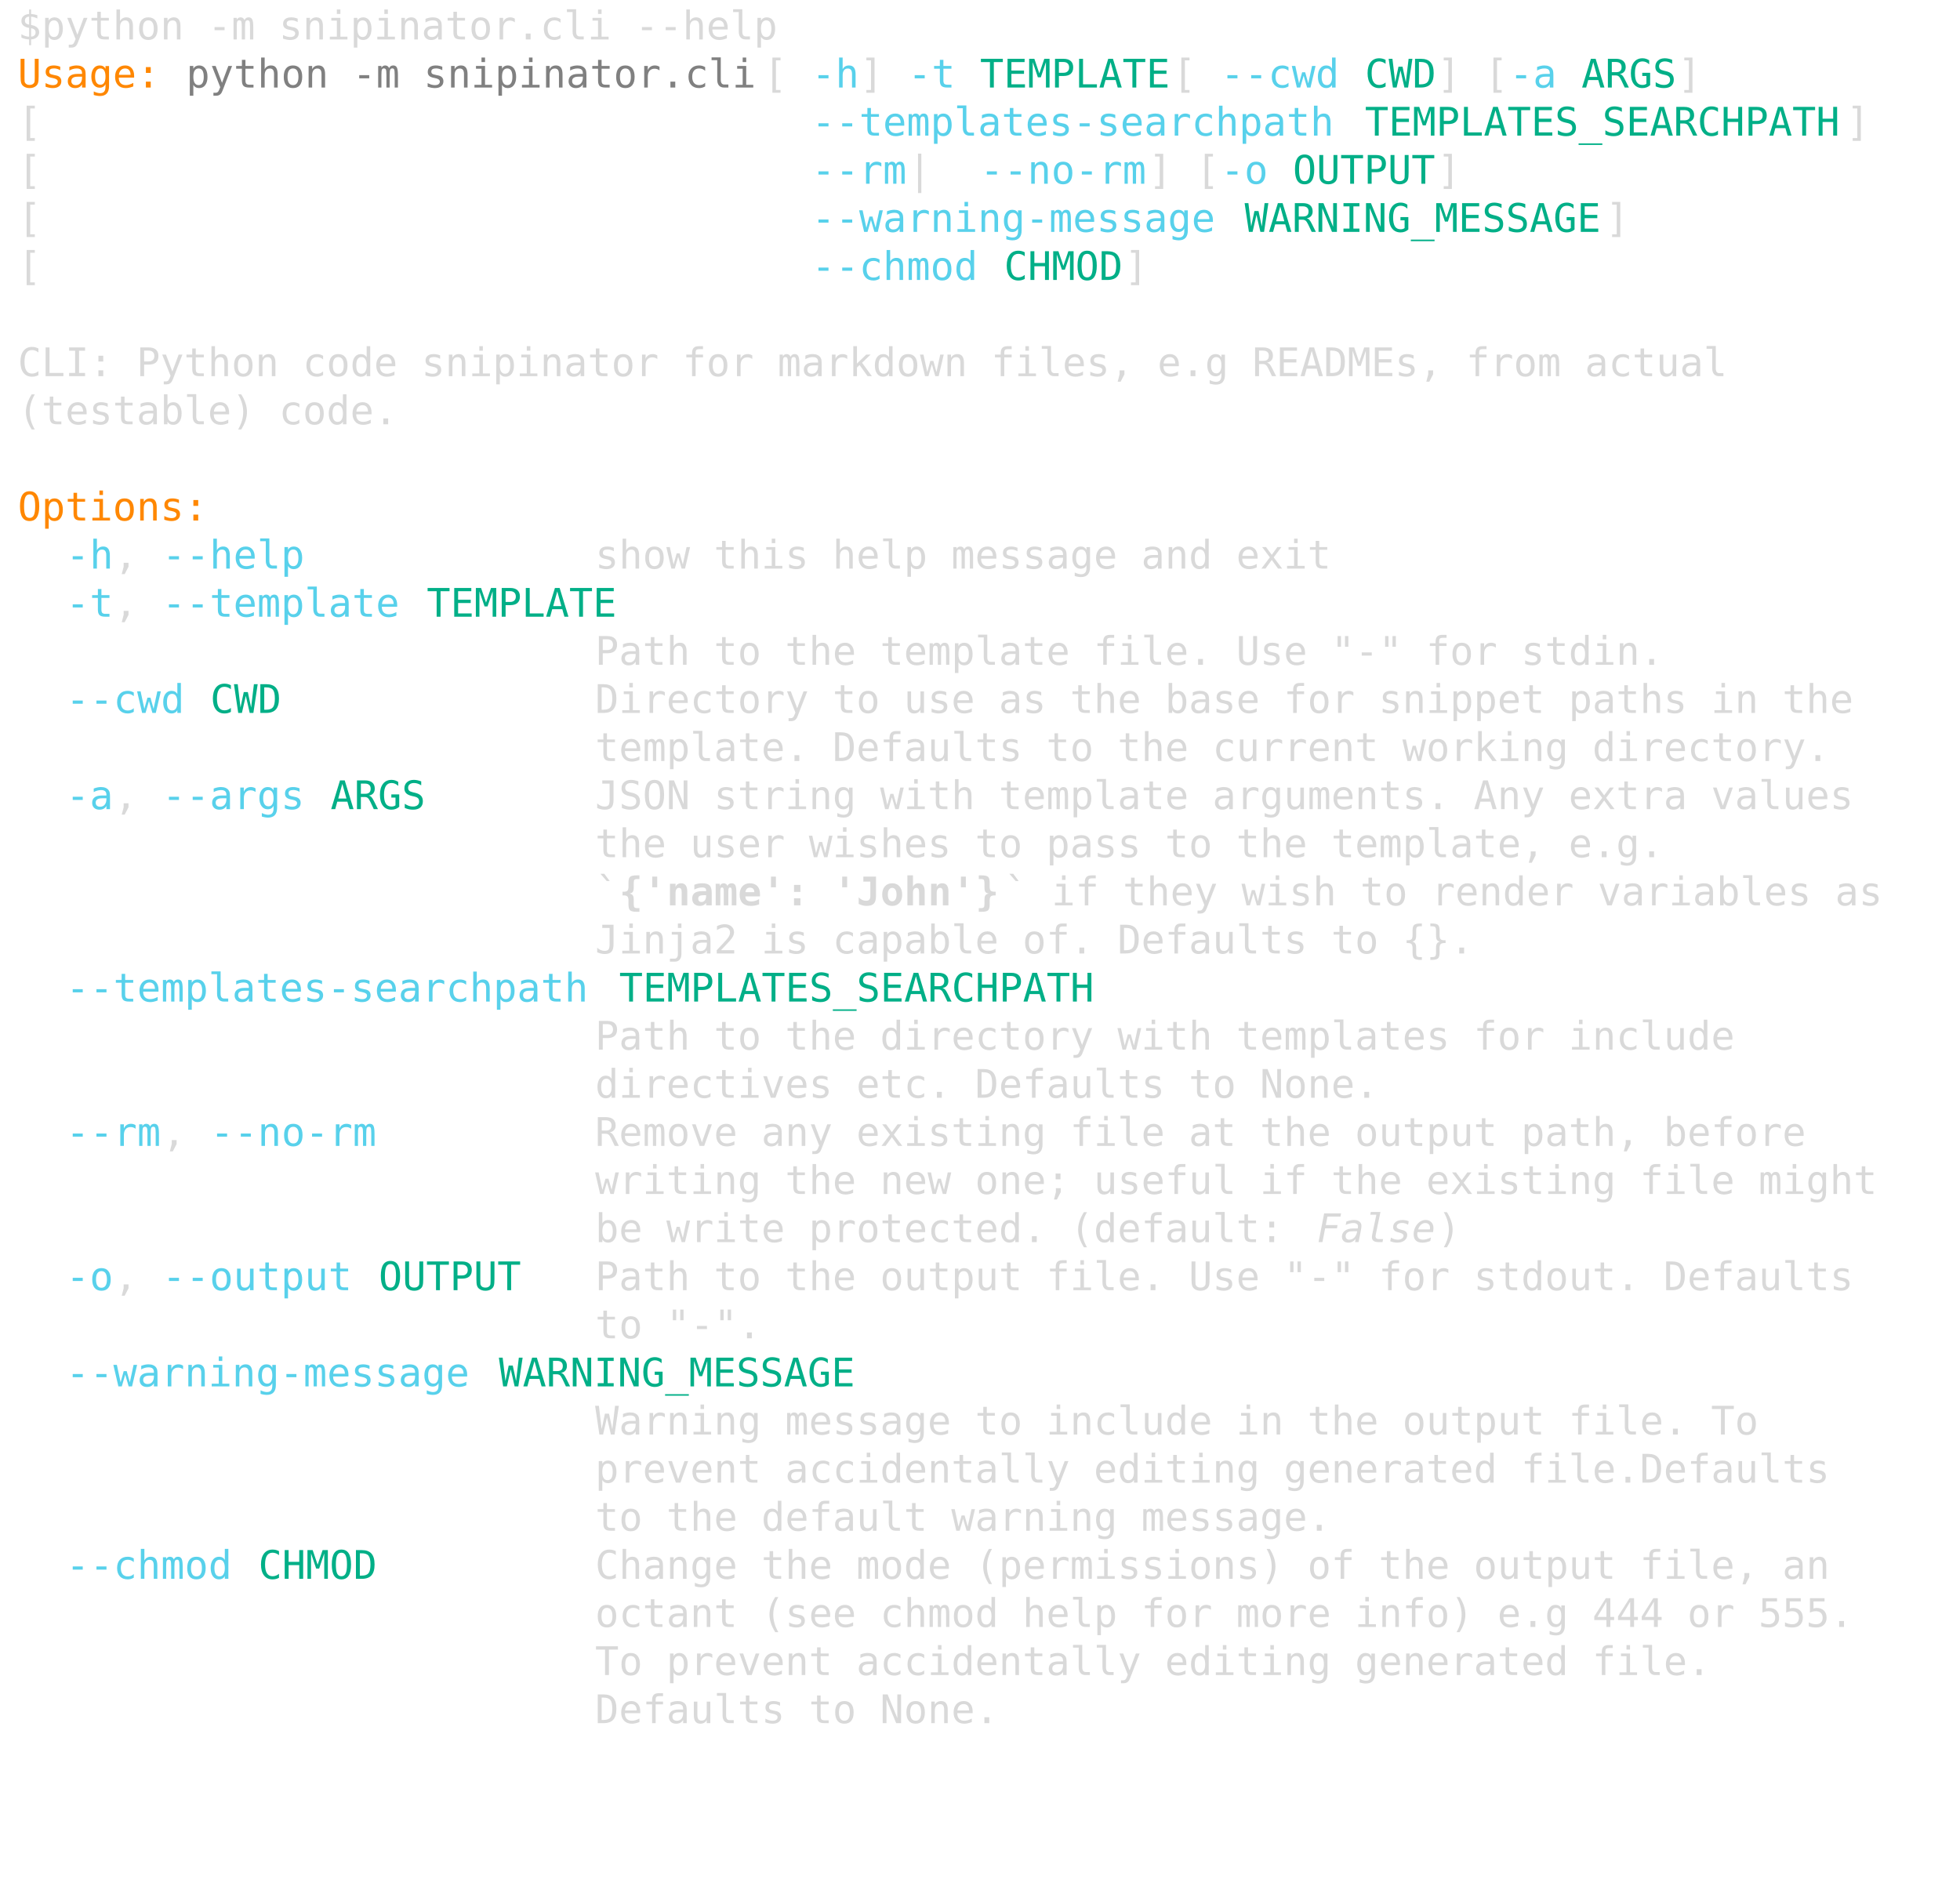
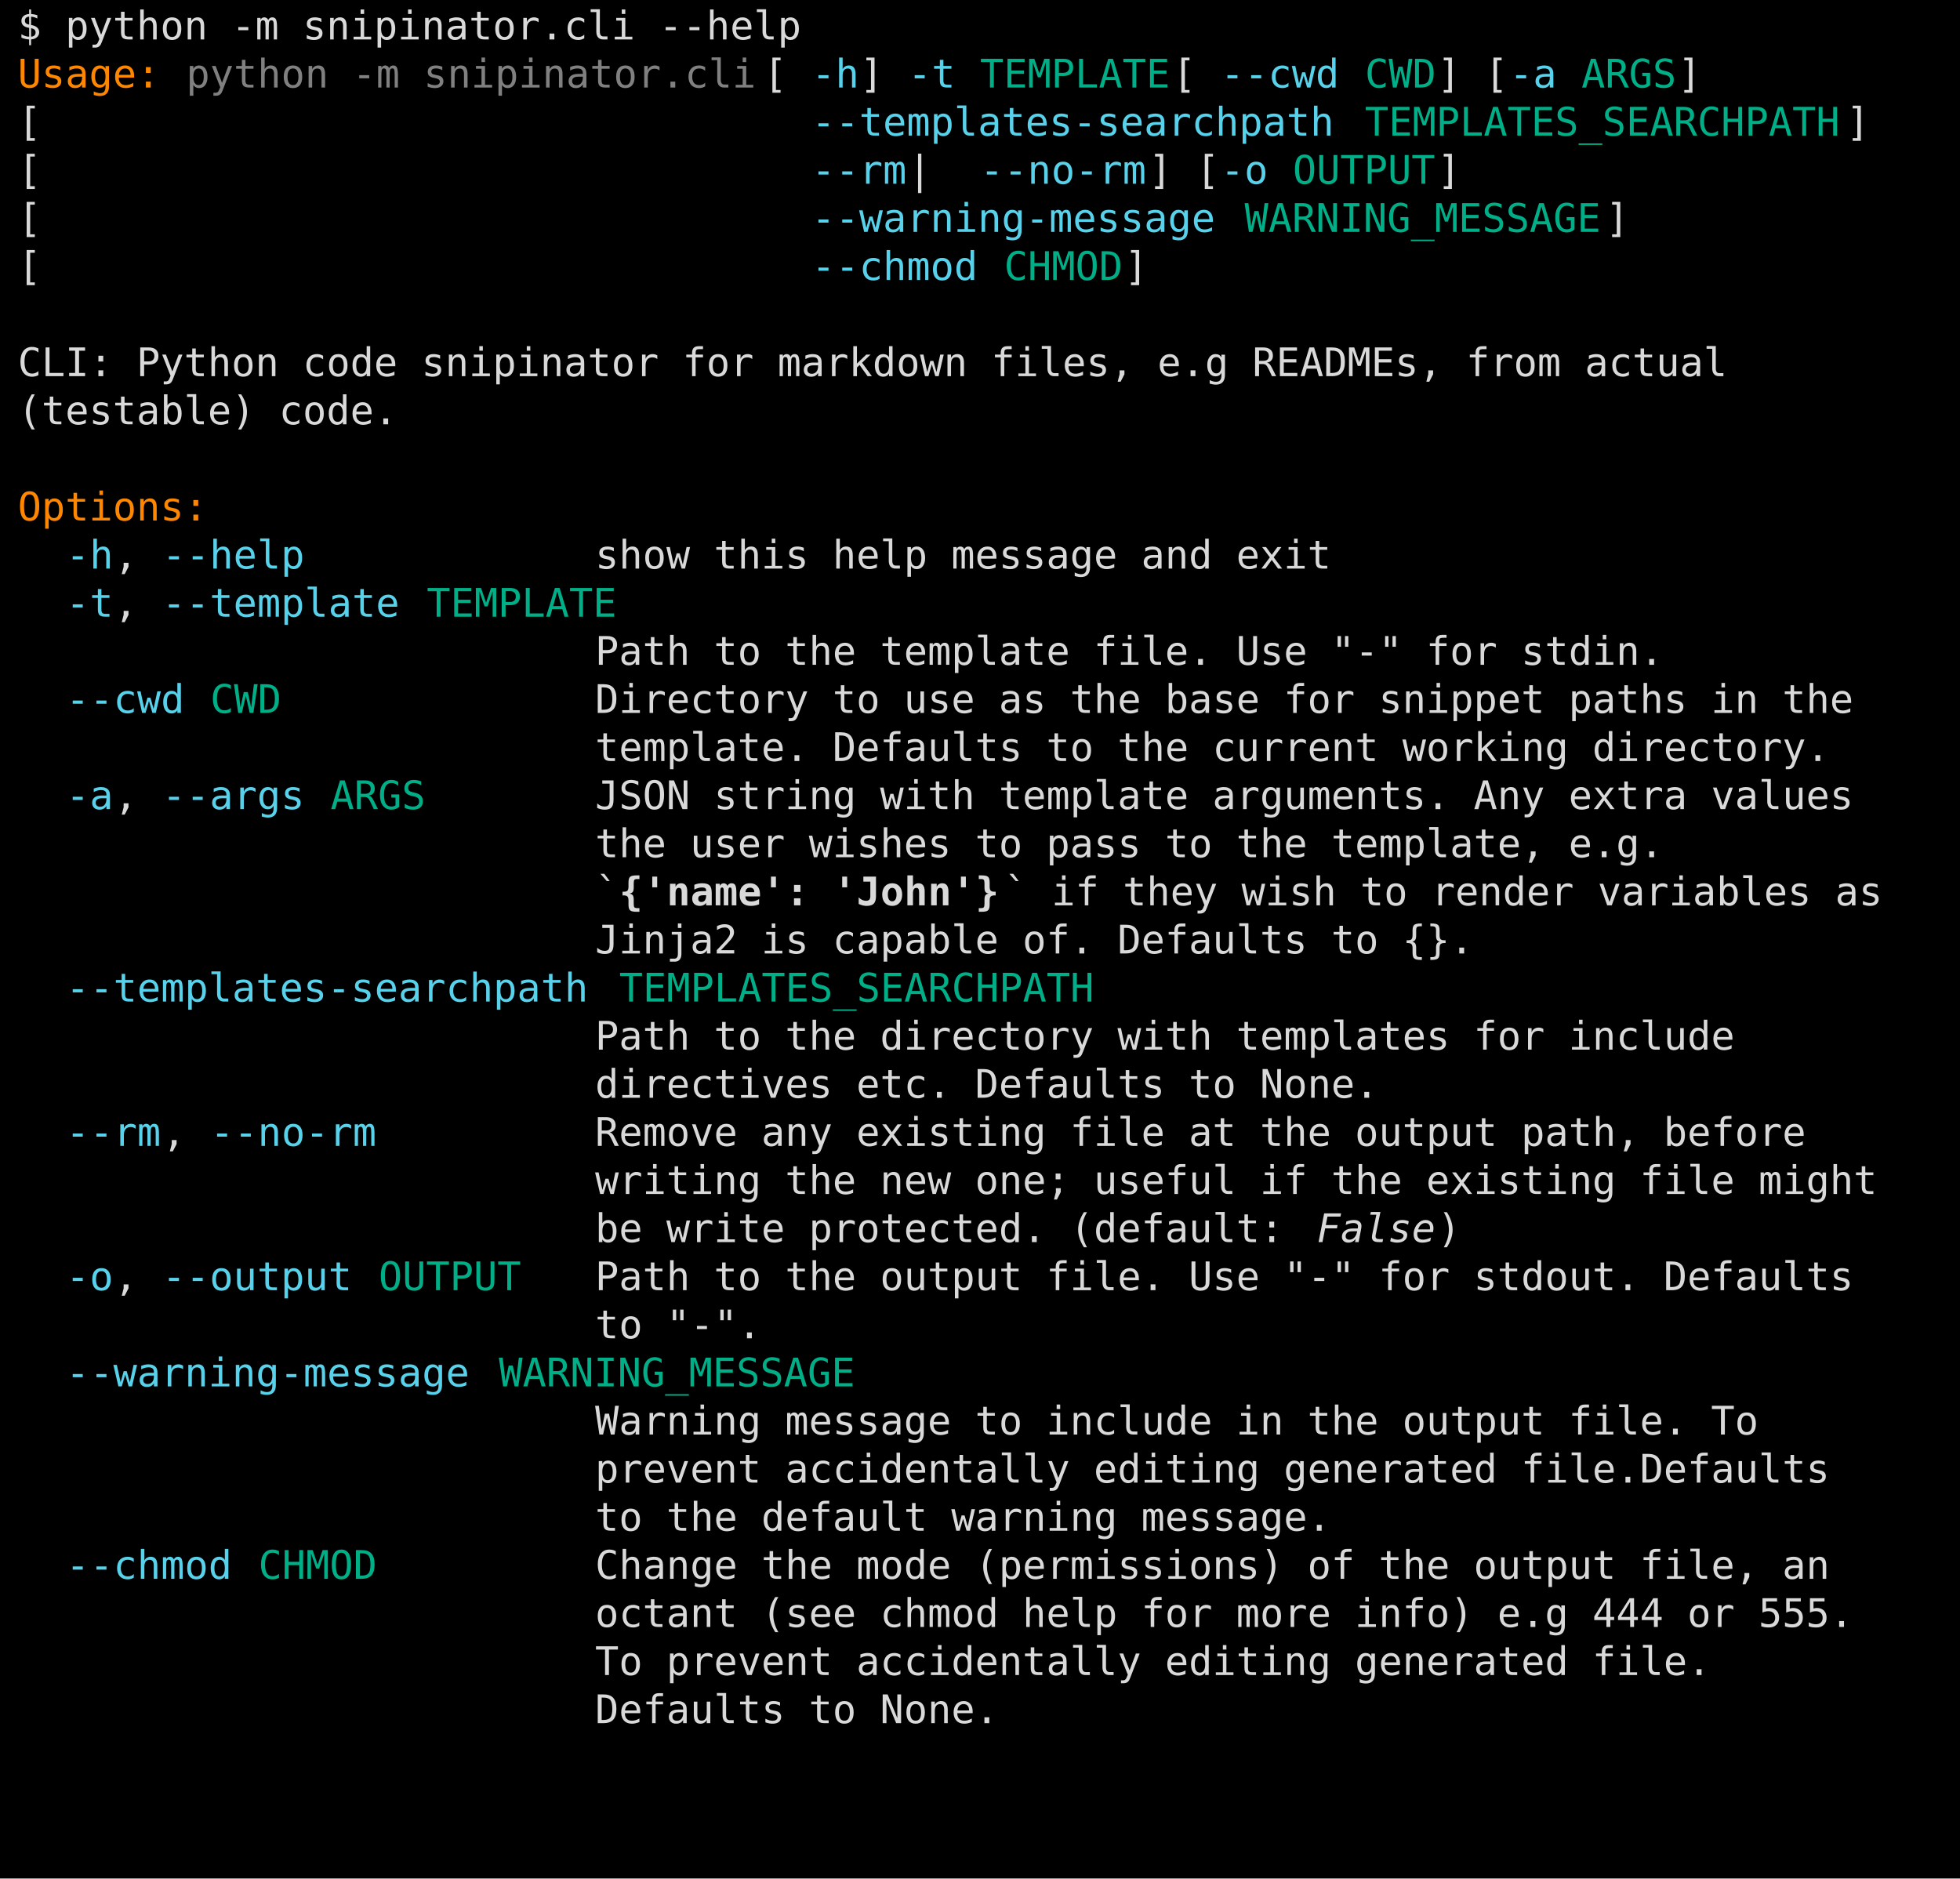
<svg xmlns="http://www.w3.org/2000/svg" class="rich-terminal" viewBox="0 0 994 952.8">
+   <rect width="100%" height="100%" fill="black" />
  <style>
@font-face {
font-family: "Fira Code";
src: local("FiraCode-Regular"),
url("https://cdnjs.cloudflare.com/ajax/libs/firacode/6.2.0/woff2/FiraCode-Regular.woff2") format("woff2"),
url("https://cdnjs.cloudflare.com/ajax/libs/firacode/6.2.0/woff/FiraCode-Regular.woff") format("woff");
font-style: normal;
font-weight: 400;
}
@font-face {
font-family: "Fira Code";
src: local("FiraCode-Bold"),
url("https://cdnjs.cloudflare.com/ajax/libs/firacode/6.2.0/woff2/FiraCode-Bold.woff2") format("woff2"),
url("https://cdnjs.cloudflare.com/ajax/libs/firacode/6.2.0/woff/FiraCode-Bold.woff") format("woff");
font-style: bold;
font-weight: 700;
}
- .terminal-3296101841-matrix {
+ .terminal-4260988401-matrix {
font-family: Fira Code, monospace;
font-size: 20px;
line-height: 24.4px;
font-variant-east-asian: full-width;
}
- .terminal-3296101841-title {
+ .terminal-4260988401-title {
font-size: 18px;
font-weight: bold;
font-family: arial;
}
- .terminal-3296101841-r1 { fill: #d9d9d9 }
- .terminal-3296101841-r2 { fill: #ff8700 }
- .terminal-3296101841-r3 { fill: #808080 }
- .terminal-3296101841-r4 { fill: #58d1eb }
- .terminal-3296101841-r5 { fill: #00af87 }
- .terminal-3296101841-r6 { fill: #d9d9d9;font-weight: bold }
- .terminal-3296101841-r7 { fill: #d9d9d9;font-style: italic; }
+ .terminal-4260988401-r1 { fill: #d9d9d9 }
+ .terminal-4260988401-r2 { fill: #ff8700 }
+ .terminal-4260988401-r3 { fill: #808080 }
+ .terminal-4260988401-r4 { fill: #58d1eb }
+ .terminal-4260988401-r5 { fill: #00af87 }
+ .terminal-4260988401-r6 { fill: #d9d9d9;font-weight: bold }
+ .terminal-4260988401-r7 { fill: #d9d9d9;font-style: italic; }
</style>
  <defs>
-     <clipPath id="terminal-3296101841-clip-terminal">
+     <clipPath id="terminal-4260988401-clip-terminal">
      <rect x="0" y="0" width="975.0" height="901.8" />
    </clipPath>
-     <clipPath id="terminal-3296101841-line-0">
+     <clipPath id="terminal-4260988401-line-0">
      <rect x="0" y="1.5" width="976" height="24.65" />
    </clipPath>
-     <clipPath id="terminal-3296101841-line-1">
+     <clipPath id="terminal-4260988401-line-1">
      <rect x="0" y="25.9" width="976" height="24.65" />
    </clipPath>
-     <clipPath id="terminal-3296101841-line-2">
+     <clipPath id="terminal-4260988401-line-2">
      <rect x="0" y="50.3" width="976" height="24.65" />
    </clipPath>
-     <clipPath id="terminal-3296101841-line-3">
+     <clipPath id="terminal-4260988401-line-3">
      <rect x="0" y="74.7" width="976" height="24.65" />
    </clipPath>
-     <clipPath id="terminal-3296101841-line-4">
+     <clipPath id="terminal-4260988401-line-4">
      <rect x="0" y="99.1" width="976" height="24.65" />
    </clipPath>
-     <clipPath id="terminal-3296101841-line-5">
+     <clipPath id="terminal-4260988401-line-5">
      <rect x="0" y="123.5" width="976" height="24.65" />
    </clipPath>
-     <clipPath id="terminal-3296101841-line-6">
+     <clipPath id="terminal-4260988401-line-6">
      <rect x="0" y="147.9" width="976" height="24.65" />
    </clipPath>
-     <clipPath id="terminal-3296101841-line-7">
+     <clipPath id="terminal-4260988401-line-7">
      <rect x="0" y="172.3" width="976" height="24.65" />
    </clipPath>
-     <clipPath id="terminal-3296101841-line-8">
+     <clipPath id="terminal-4260988401-line-8">
      <rect x="0" y="196.7" width="976" height="24.65" />
    </clipPath>
-     <clipPath id="terminal-3296101841-line-9">
+     <clipPath id="terminal-4260988401-line-9">
      <rect x="0" y="221.1" width="976" height="24.65" />
    </clipPath>
-     <clipPath id="terminal-3296101841-line-10">
+     <clipPath id="terminal-4260988401-line-10">
      <rect x="0" y="245.5" width="976" height="24.65" />
    </clipPath>
-     <clipPath id="terminal-3296101841-line-11">
+     <clipPath id="terminal-4260988401-line-11">
      <rect x="0" y="269.9" width="976" height="24.65" />
    </clipPath>
-     <clipPath id="terminal-3296101841-line-12">
+     <clipPath id="terminal-4260988401-line-12">
      <rect x="0" y="294.3" width="976" height="24.65" />
    </clipPath>
-     <clipPath id="terminal-3296101841-line-13">
+     <clipPath id="terminal-4260988401-line-13">
      <rect x="0" y="318.7" width="976" height="24.65" />
    </clipPath>
-     <clipPath id="terminal-3296101841-line-14">
+     <clipPath id="terminal-4260988401-line-14">
      <rect x="0" y="343.1" width="976" height="24.65" />
    </clipPath>
-     <clipPath id="terminal-3296101841-line-15">
+     <clipPath id="terminal-4260988401-line-15">
      <rect x="0" y="367.5" width="976" height="24.65" />
    </clipPath>
-     <clipPath id="terminal-3296101841-line-16">
+     <clipPath id="terminal-4260988401-line-16">
      <rect x="0" y="391.9" width="976" height="24.65" />
    </clipPath>
-     <clipPath id="terminal-3296101841-line-17">
+     <clipPath id="terminal-4260988401-line-17">
      <rect x="0" y="416.3" width="976" height="24.65" />
    </clipPath>
-     <clipPath id="terminal-3296101841-line-18">
+     <clipPath id="terminal-4260988401-line-18">
      <rect x="0" y="440.7" width="976" height="24.65" />
    </clipPath>
-     <clipPath id="terminal-3296101841-line-19">
+     <clipPath id="terminal-4260988401-line-19">
      <rect x="0" y="465.1" width="976" height="24.65" />
    </clipPath>
-     <clipPath id="terminal-3296101841-line-20">
+     <clipPath id="terminal-4260988401-line-20">
      <rect x="0" y="489.5" width="976" height="24.65" />
    </clipPath>
-     <clipPath id="terminal-3296101841-line-21">
+     <clipPath id="terminal-4260988401-line-21">
      <rect x="0" y="513.9" width="976" height="24.65" />
    </clipPath>
-     <clipPath id="terminal-3296101841-line-22">
+     <clipPath id="terminal-4260988401-line-22">
      <rect x="0" y="538.3" width="976" height="24.65" />
    </clipPath>
-     <clipPath id="terminal-3296101841-line-23">
+     <clipPath id="terminal-4260988401-line-23">
      <rect x="0" y="562.7" width="976" height="24.65" />
    </clipPath>
-     <clipPath id="terminal-3296101841-line-24">
+     <clipPath id="terminal-4260988401-line-24">
      <rect x="0" y="587.1" width="976" height="24.65" />
    </clipPath>
-     <clipPath id="terminal-3296101841-line-25">
+     <clipPath id="terminal-4260988401-line-25">
      <rect x="0" y="611.5" width="976" height="24.65" />
    </clipPath>
-     <clipPath id="terminal-3296101841-line-26">
+     <clipPath id="terminal-4260988401-line-26">
      <rect x="0" y="635.9" width="976" height="24.65" />
    </clipPath>
-     <clipPath id="terminal-3296101841-line-27">
+     <clipPath id="terminal-4260988401-line-27">
      <rect x="0" y="660.3" width="976" height="24.65" />
    </clipPath>
-     <clipPath id="terminal-3296101841-line-28">
+     <clipPath id="terminal-4260988401-line-28">
      <rect x="0" y="684.7" width="976" height="24.65" />
    </clipPath>
-     <clipPath id="terminal-3296101841-line-29">
+     <clipPath id="terminal-4260988401-line-29">
      <rect x="0" y="709.1" width="976" height="24.65" />
    </clipPath>
-     <clipPath id="terminal-3296101841-line-30">
+     <clipPath id="terminal-4260988401-line-30">
      <rect x="0" y="733.5" width="976" height="24.65" />
    </clipPath>
-     <clipPath id="terminal-3296101841-line-31">
+     <clipPath id="terminal-4260988401-line-31">
      <rect x="0" y="757.9" width="976" height="24.65" />
    </clipPath>
-     <clipPath id="terminal-3296101841-line-32">
+     <clipPath id="terminal-4260988401-line-32">
      <rect x="0" y="782.3" width="976" height="24.65" />
    </clipPath>
-     <clipPath id="terminal-3296101841-line-33">
+     <clipPath id="terminal-4260988401-line-33">
      <rect x="0" y="806.7" width="976" height="24.65" />
    </clipPath>
-     <clipPath id="terminal-3296101841-line-34">
+     <clipPath id="terminal-4260988401-line-34">
      <rect x="0" y="831.1" width="976" height="24.65" />
    </clipPath>
-     <clipPath id="terminal-3296101841-line-35">
+     <clipPath id="terminal-4260988401-line-35">
      <rect x="0" y="855.5" width="976" height="24.65" />
    </clipPath>
  </defs>
  <g transform="translate(9, 0)">
-     <g class="terminal-3296101841-matrix">
-       <text class="terminal-3296101841-r1" x="0" y="20" textLength="390.4" clip-path="url(#terminal-3296101841-line-0)">$python -m snipinator.cli --help</text>
-       <text class="terminal-3296101841-r1" x="976" y="20" textLength="12.2" clip-path="url(#terminal-3296101841-line-0)">
- </text>
-       <text class="terminal-3296101841-r2" x="0" y="44.4" textLength="73.2" clip-path="url(#terminal-3296101841-line-1)">Usage:</text>
-       <text class="terminal-3296101841-r3" x="85.4" y="44.4" textLength="292.8" clip-path="url(#terminal-3296101841-line-1)">python -m snipinator.cli</text>
-       <text class="terminal-3296101841-r1" x="378.2" y="44.4" textLength="24.4" clip-path="url(#terminal-3296101841-line-1)"> [</text>
-       <text class="terminal-3296101841-r4" x="402.6" y="44.4" textLength="24.4" clip-path="url(#terminal-3296101841-line-1)">-h</text>
-       <text class="terminal-3296101841-r1" x="427" y="44.4" textLength="24.4" clip-path="url(#terminal-3296101841-line-1)">] </text>
-       <text class="terminal-3296101841-r4" x="451.4" y="44.4" textLength="24.4" clip-path="url(#terminal-3296101841-line-1)">-t</text>
-       <text class="terminal-3296101841-r5" x="488" y="44.4" textLength="97.6" clip-path="url(#terminal-3296101841-line-1)">TEMPLATE</text>
-       <text class="terminal-3296101841-r1" x="585.6" y="44.4" textLength="24.4" clip-path="url(#terminal-3296101841-line-1)"> [</text>
-       <text class="terminal-3296101841-r4" x="610" y="44.4" textLength="61" clip-path="url(#terminal-3296101841-line-1)">--cwd</text>
-       <text class="terminal-3296101841-r5" x="683.2" y="44.4" textLength="36.6" clip-path="url(#terminal-3296101841-line-1)">CWD</text>
-       <text class="terminal-3296101841-r1" x="719.8" y="44.4" textLength="36.6" clip-path="url(#terminal-3296101841-line-1)">] [</text>
-       <text class="terminal-3296101841-r4" x="756.4" y="44.4" textLength="24.4" clip-path="url(#terminal-3296101841-line-1)">-a</text>
-       <text class="terminal-3296101841-r5" x="793" y="44.4" textLength="48.8" clip-path="url(#terminal-3296101841-line-1)">ARGS</text>
-       <text class="terminal-3296101841-r1" x="841.8" y="44.4" textLength="12.2" clip-path="url(#terminal-3296101841-line-1)">]</text>
-       <text class="terminal-3296101841-r1" x="976" y="44.4" textLength="12.2" clip-path="url(#terminal-3296101841-line-1)">
- </text>
-       <text class="terminal-3296101841-r1" x="0" y="68.8" textLength="402.6" clip-path="url(#terminal-3296101841-line-2)">                                [</text>
-       <text class="terminal-3296101841-r4" x="402.6" y="68.8" textLength="268.4" clip-path="url(#terminal-3296101841-line-2)">--templates-searchpath</text>
-       <text class="terminal-3296101841-r5" x="683.2" y="68.8" textLength="244" clip-path="url(#terminal-3296101841-line-2)">TEMPLATES_SEARCHPATH</text>
-       <text class="terminal-3296101841-r1" x="927.2" y="68.8" textLength="12.2" clip-path="url(#terminal-3296101841-line-2)">]</text>
-       <text class="terminal-3296101841-r1" x="976" y="68.8" textLength="12.2" clip-path="url(#terminal-3296101841-line-2)">
- </text>
-       <text class="terminal-3296101841-r1" x="0" y="93.2" textLength="402.6" clip-path="url(#terminal-3296101841-line-3)">                                [</text>
-       <text class="terminal-3296101841-r4" x="402.6" y="93.2" textLength="48.8" clip-path="url(#terminal-3296101841-line-3)">--rm</text>
-       <text class="terminal-3296101841-r1" x="451.4" y="93.2" textLength="36.6" clip-path="url(#terminal-3296101841-line-3)"> | </text>
-       <text class="terminal-3296101841-r4" x="488" y="93.2" textLength="85.4" clip-path="url(#terminal-3296101841-line-3)">--no-rm</text>
-       <text class="terminal-3296101841-r1" x="573.4" y="93.2" textLength="36.6" clip-path="url(#terminal-3296101841-line-3)">] [</text>
-       <text class="terminal-3296101841-r4" x="610" y="93.2" textLength="24.4" clip-path="url(#terminal-3296101841-line-3)">-o</text>
-       <text class="terminal-3296101841-r5" x="646.6" y="93.2" textLength="73.2" clip-path="url(#terminal-3296101841-line-3)">OUTPUT</text>
-       <text class="terminal-3296101841-r1" x="719.8" y="93.2" textLength="12.2" clip-path="url(#terminal-3296101841-line-3)">]</text>
-       <text class="terminal-3296101841-r1" x="976" y="93.2" textLength="12.2" clip-path="url(#terminal-3296101841-line-3)">
- </text>
-       <text class="terminal-3296101841-r1" x="0" y="117.6" textLength="402.6" clip-path="url(#terminal-3296101841-line-4)">                                [</text>
-       <text class="terminal-3296101841-r4" x="402.6" y="117.6" textLength="207.4" clip-path="url(#terminal-3296101841-line-4)">--warning-message</text>
-       <text class="terminal-3296101841-r5" x="622.2" y="117.6" textLength="183" clip-path="url(#terminal-3296101841-line-4)">WARNING_MESSAGE</text>
-       <text class="terminal-3296101841-r1" x="805.2" y="117.6" textLength="12.2" clip-path="url(#terminal-3296101841-line-4)">]</text>
-       <text class="terminal-3296101841-r1" x="976" y="117.6" textLength="12.2" clip-path="url(#terminal-3296101841-line-4)">
- </text>
-       <text class="terminal-3296101841-r1" x="0" y="142" textLength="402.6" clip-path="url(#terminal-3296101841-line-5)">                                [</text>
-       <text class="terminal-3296101841-r4" x="402.6" y="142" textLength="85.4" clip-path="url(#terminal-3296101841-line-5)">--chmod</text>
-       <text class="terminal-3296101841-r5" x="500.2" y="142" textLength="61" clip-path="url(#terminal-3296101841-line-5)">CHMOD</text>
-       <text class="terminal-3296101841-r1" x="561.2" y="142" textLength="12.2" clip-path="url(#terminal-3296101841-line-5)">]</text>
-       <text class="terminal-3296101841-r1" x="976" y="142" textLength="12.2" clip-path="url(#terminal-3296101841-line-5)">
- </text>
-       <text class="terminal-3296101841-r1" x="976" y="166.4" textLength="12.2" clip-path="url(#terminal-3296101841-line-6)">
- </text>
-       <text class="terminal-3296101841-r1" x="0" y="190.8" textLength="878.4" clip-path="url(#terminal-3296101841-line-7)">CLI: Python code snipinator for markdown files, e.g READMEs, from actual</text>
-       <text class="terminal-3296101841-r1" x="976" y="190.8" textLength="12.2" clip-path="url(#terminal-3296101841-line-7)">
- </text>
-       <text class="terminal-3296101841-r1" x="0" y="215.2" textLength="195.2" clip-path="url(#terminal-3296101841-line-8)">(testable) code.</text>
-       <text class="terminal-3296101841-r1" x="976" y="215.2" textLength="12.2" clip-path="url(#terminal-3296101841-line-8)">
- </text>
-       <text class="terminal-3296101841-r1" x="976" y="239.6" textLength="12.2" clip-path="url(#terminal-3296101841-line-9)">
- </text>
-       <text class="terminal-3296101841-r2" x="0" y="264" textLength="97.6" clip-path="url(#terminal-3296101841-line-10)">Options:</text>
-       <text class="terminal-3296101841-r1" x="976" y="264" textLength="12.2" clip-path="url(#terminal-3296101841-line-10)">
- </text>
-       <text class="terminal-3296101841-r4" x="24.4" y="288.4" textLength="24.4" clip-path="url(#terminal-3296101841-line-11)">-h</text>
-       <text class="terminal-3296101841-r1" x="48.8" y="288.4" textLength="24.4" clip-path="url(#terminal-3296101841-line-11)">, </text>
-       <text class="terminal-3296101841-r4" x="73.2" y="288.4" textLength="73.2" clip-path="url(#terminal-3296101841-line-11)">--help</text>
-       <text class="terminal-3296101841-r1" x="292.8" y="288.4" textLength="378.2" clip-path="url(#terminal-3296101841-line-11)">show this help message and exit</text>
-       <text class="terminal-3296101841-r1" x="976" y="288.4" textLength="12.2" clip-path="url(#terminal-3296101841-line-11)">
- </text>
-       <text class="terminal-3296101841-r4" x="24.4" y="312.8" textLength="24.4" clip-path="url(#terminal-3296101841-line-12)">-t</text>
-       <text class="terminal-3296101841-r1" x="48.8" y="312.8" textLength="24.4" clip-path="url(#terminal-3296101841-line-12)">, </text>
-       <text class="terminal-3296101841-r4" x="73.2" y="312.8" textLength="122" clip-path="url(#terminal-3296101841-line-12)">--template</text>
-       <text class="terminal-3296101841-r5" x="207.4" y="312.8" textLength="97.6" clip-path="url(#terminal-3296101841-line-12)">TEMPLATE</text>
-       <text class="terminal-3296101841-r1" x="976" y="312.8" textLength="12.2" clip-path="url(#terminal-3296101841-line-12)">
- </text>
-       <text class="terminal-3296101841-r1" x="292.8" y="337.2" textLength="549" clip-path="url(#terminal-3296101841-line-13)">Path to the template file. Use "-" for stdin.</text>
-       <text class="terminal-3296101841-r1" x="976" y="337.2" textLength="12.2" clip-path="url(#terminal-3296101841-line-13)">
- </text>
-       <text class="terminal-3296101841-r4" x="24.4" y="361.6" textLength="61" clip-path="url(#terminal-3296101841-line-14)">--cwd</text>
-       <text class="terminal-3296101841-r5" x="97.6" y="361.6" textLength="36.6" clip-path="url(#terminal-3296101841-line-14)">CWD</text>
-       <text class="terminal-3296101841-r1" x="292.8" y="361.6" textLength="646.6" clip-path="url(#terminal-3296101841-line-14)">Directory to use as the base for snippet paths in the</text>
-       <text class="terminal-3296101841-r1" x="976" y="361.6" textLength="12.2" clip-path="url(#terminal-3296101841-line-14)">
- </text>
-       <text class="terminal-3296101841-r1" x="292.8" y="386" textLength="634.4" clip-path="url(#terminal-3296101841-line-15)">template. Defaults to the current working directory.</text>
-       <text class="terminal-3296101841-r1" x="976" y="386" textLength="12.2" clip-path="url(#terminal-3296101841-line-15)">
- </text>
-       <text class="terminal-3296101841-r4" x="24.4" y="410.4" textLength="24.4" clip-path="url(#terminal-3296101841-line-16)">-a</text>
-       <text class="terminal-3296101841-r1" x="48.8" y="410.4" textLength="24.4" clip-path="url(#terminal-3296101841-line-16)">, </text>
-       <text class="terminal-3296101841-r4" x="73.2" y="410.4" textLength="73.2" clip-path="url(#terminal-3296101841-line-16)">--args</text>
-       <text class="terminal-3296101841-r5" x="158.6" y="410.4" textLength="48.8" clip-path="url(#terminal-3296101841-line-16)">ARGS</text>
-       <text class="terminal-3296101841-r1" x="292.8" y="410.4" textLength="646.6" clip-path="url(#terminal-3296101841-line-16)">JSON string with template arguments. Any extra values</text>
-       <text class="terminal-3296101841-r1" x="976" y="410.4" textLength="12.2" clip-path="url(#terminal-3296101841-line-16)">
- </text>
-       <text class="terminal-3296101841-r1" x="292.8" y="434.8" textLength="549" clip-path="url(#terminal-3296101841-line-17)">the user wishes to pass to the template, e.g.</text>
-       <text class="terminal-3296101841-r1" x="976" y="434.8" textLength="12.2" clip-path="url(#terminal-3296101841-line-17)">
- </text>
-       <text class="terminal-3296101841-r1" x="292.8" y="459.2" textLength="12.2" clip-path="url(#terminal-3296101841-line-18)">`</text>
-       <text class="terminal-3296101841-r6" x="305" y="459.2" textLength="195.2" clip-path="url(#terminal-3296101841-line-18)">{'name': 'John'}</text>
-       <text class="terminal-3296101841-r1" x="500.2" y="459.2" textLength="451.4" clip-path="url(#terminal-3296101841-line-18)">` if they wish to render variables as</text>
-       <text class="terminal-3296101841-r1" x="976" y="459.2" textLength="12.2" clip-path="url(#terminal-3296101841-line-18)">
- </text>
-       <text class="terminal-3296101841-r1" x="292.8" y="483.6" textLength="451.4" clip-path="url(#terminal-3296101841-line-19)">Jinja2 is capable of. Defaults to {}.</text>
-       <text class="terminal-3296101841-r1" x="976" y="483.6" textLength="12.2" clip-path="url(#terminal-3296101841-line-19)">
- </text>
-       <text class="terminal-3296101841-r4" x="24.4" y="508" textLength="268.4" clip-path="url(#terminal-3296101841-line-20)">--templates-searchpath</text>
-       <text class="terminal-3296101841-r5" x="305" y="508" textLength="244" clip-path="url(#terminal-3296101841-line-20)">TEMPLATES_SEARCHPATH</text>
-       <text class="terminal-3296101841-r1" x="976" y="508" textLength="12.2" clip-path="url(#terminal-3296101841-line-20)">
- </text>
-       <text class="terminal-3296101841-r1" x="292.8" y="532.4" textLength="585.6" clip-path="url(#terminal-3296101841-line-21)">Path to the directory with templates for include</text>
-       <text class="terminal-3296101841-r1" x="976" y="532.4" textLength="12.2" clip-path="url(#terminal-3296101841-line-21)">
- </text>
-       <text class="terminal-3296101841-r1" x="292.8" y="556.8" textLength="402.6" clip-path="url(#terminal-3296101841-line-22)">directives etc. Defaults to None.</text>
-       <text class="terminal-3296101841-r1" x="976" y="556.8" textLength="12.2" clip-path="url(#terminal-3296101841-line-22)">
- </text>
-       <text class="terminal-3296101841-r4" x="24.4" y="581.2" textLength="48.8" clip-path="url(#terminal-3296101841-line-23)">--rm</text>
-       <text class="terminal-3296101841-r1" x="73.2" y="581.2" textLength="24.4" clip-path="url(#terminal-3296101841-line-23)">, </text>
-       <text class="terminal-3296101841-r4" x="97.6" y="581.2" textLength="85.4" clip-path="url(#terminal-3296101841-line-23)">--no-rm</text>
-       <text class="terminal-3296101841-r1" x="292.8" y="581.2" textLength="622.2" clip-path="url(#terminal-3296101841-line-23)">Remove any existing file at the output path, before</text>
-       <text class="terminal-3296101841-r1" x="976" y="581.2" textLength="12.2" clip-path="url(#terminal-3296101841-line-23)">
- </text>
-       <text class="terminal-3296101841-r1" x="292.8" y="605.6" textLength="658.8" clip-path="url(#terminal-3296101841-line-24)">writing the new one; useful if the existing file might</text>
-       <text class="terminal-3296101841-r1" x="976" y="605.6" textLength="12.2" clip-path="url(#terminal-3296101841-line-24)">
- </text>
-       <text class="terminal-3296101841-r1" x="292.8" y="630" textLength="366" clip-path="url(#terminal-3296101841-line-25)">be write protected. (default: </text>
-       <text class="terminal-3296101841-r7" x="658.8" y="630" textLength="61" clip-path="url(#terminal-3296101841-line-25)">False</text>
-       <text class="terminal-3296101841-r1" x="719.8" y="630" textLength="12.2" clip-path="url(#terminal-3296101841-line-25)">)</text>
-       <text class="terminal-3296101841-r1" x="976" y="630" textLength="12.2" clip-path="url(#terminal-3296101841-line-25)">
- </text>
-       <text class="terminal-3296101841-r4" x="24.4" y="654.4" textLength="24.4" clip-path="url(#terminal-3296101841-line-26)">-o</text>
-       <text class="terminal-3296101841-r1" x="48.8" y="654.4" textLength="24.4" clip-path="url(#terminal-3296101841-line-26)">, </text>
-       <text class="terminal-3296101841-r4" x="73.2" y="654.4" textLength="97.6" clip-path="url(#terminal-3296101841-line-26)">--output</text>
-       <text class="terminal-3296101841-r5" x="183" y="654.4" textLength="73.2" clip-path="url(#terminal-3296101841-line-26)">OUTPUT</text>
-       <text class="terminal-3296101841-r1" x="292.8" y="654.4" textLength="646.6" clip-path="url(#terminal-3296101841-line-26)">Path to the output file. Use "-" for stdout. Defaults</text>
-       <text class="terminal-3296101841-r1" x="976" y="654.4" textLength="12.2" clip-path="url(#terminal-3296101841-line-26)">
- </text>
-       <text class="terminal-3296101841-r1" x="292.8" y="678.8" textLength="85.4" clip-path="url(#terminal-3296101841-line-27)">to "-".</text>
-       <text class="terminal-3296101841-r1" x="976" y="678.8" textLength="12.2" clip-path="url(#terminal-3296101841-line-27)">
- </text>
-       <text class="terminal-3296101841-r4" x="24.4" y="703.2" textLength="207.4" clip-path="url(#terminal-3296101841-line-28)">--warning-message</text>
-       <text class="terminal-3296101841-r5" x="244" y="703.2" textLength="183" clip-path="url(#terminal-3296101841-line-28)">WARNING_MESSAGE</text>
-       <text class="terminal-3296101841-r1" x="976" y="703.2" textLength="12.2" clip-path="url(#terminal-3296101841-line-28)">
- </text>
-       <text class="terminal-3296101841-r1" x="292.8" y="727.6" textLength="597.8" clip-path="url(#terminal-3296101841-line-29)">Warning message to include in the output file. To</text>
-       <text class="terminal-3296101841-r1" x="976" y="727.6" textLength="12.2" clip-path="url(#terminal-3296101841-line-29)">
- </text>
-       <text class="terminal-3296101841-r1" x="292.8" y="752" textLength="634.4" clip-path="url(#terminal-3296101841-line-30)">prevent accidentally editing generated file.Defaults</text>
-       <text class="terminal-3296101841-r1" x="976" y="752" textLength="12.2" clip-path="url(#terminal-3296101841-line-30)">
- </text>
-       <text class="terminal-3296101841-r1" x="292.8" y="776.4" textLength="378.2" clip-path="url(#terminal-3296101841-line-31)">to the default warning message.</text>
-       <text class="terminal-3296101841-r1" x="976" y="776.4" textLength="12.2" clip-path="url(#terminal-3296101841-line-31)">
- </text>
-       <text class="terminal-3296101841-r4" x="24.4" y="800.8" textLength="85.4" clip-path="url(#terminal-3296101841-line-32)">--chmod</text>
-       <text class="terminal-3296101841-r5" x="122" y="800.8" textLength="61" clip-path="url(#terminal-3296101841-line-32)">CHMOD</text>
-       <text class="terminal-3296101841-r1" x="292.8" y="800.8" textLength="634.4" clip-path="url(#terminal-3296101841-line-32)">Change the mode (permissions) of the output file, an</text>
-       <text class="terminal-3296101841-r1" x="976" y="800.8" textLength="12.2" clip-path="url(#terminal-3296101841-line-32)">
- </text>
-       <text class="terminal-3296101841-r1" x="292.8" y="825.2" textLength="646.6" clip-path="url(#terminal-3296101841-line-33)">octant (see chmod help for more info) e.g 444 or 555.</text>
-       <text class="terminal-3296101841-r1" x="976" y="825.2" textLength="12.2" clip-path="url(#terminal-3296101841-line-33)">
- </text>
-       <text class="terminal-3296101841-r1" x="292.8" y="849.6" textLength="573.4" clip-path="url(#terminal-3296101841-line-34)">To prevent accidentally editing generated file.</text>
-       <text class="terminal-3296101841-r1" x="976" y="849.6" textLength="12.2" clip-path="url(#terminal-3296101841-line-34)">
- </text>
-       <text class="terminal-3296101841-r1" x="292.8" y="874" textLength="207.4" clip-path="url(#terminal-3296101841-line-35)">Defaults to None.</text>
-       <text class="terminal-3296101841-r1" x="976" y="874" textLength="12.2" clip-path="url(#terminal-3296101841-line-35)">
- </text>
-       <text class="terminal-3296101841-r1" x="976" y="898.4" textLength="12.2" clip-path="url(#terminal-3296101841-line-36)">
+     <g class="terminal-4260988401-matrix">
+       <text class="terminal-4260988401-r1" x="0" y="20" textLength="402.6" clip-path="url(#terminal-4260988401-line-0)">$ python -m snipinator.cli --help</text>
+       <text class="terminal-4260988401-r1" x="976" y="20" textLength="12.2" clip-path="url(#terminal-4260988401-line-0)">
+ </text>
+       <text class="terminal-4260988401-r2" x="0" y="44.4" textLength="73.2" clip-path="url(#terminal-4260988401-line-1)">Usage:</text>
+       <text class="terminal-4260988401-r3" x="85.4" y="44.4" textLength="292.8" clip-path="url(#terminal-4260988401-line-1)">python -m snipinator.cli</text>
+       <text class="terminal-4260988401-r1" x="378.2" y="44.4" textLength="24.4" clip-path="url(#terminal-4260988401-line-1)"> [</text>
+       <text class="terminal-4260988401-r4" x="402.6" y="44.4" textLength="24.4" clip-path="url(#terminal-4260988401-line-1)">-h</text>
+       <text class="terminal-4260988401-r1" x="427" y="44.4" textLength="24.4" clip-path="url(#terminal-4260988401-line-1)">] </text>
+       <text class="terminal-4260988401-r4" x="451.4" y="44.4" textLength="24.4" clip-path="url(#terminal-4260988401-line-1)">-t</text>
+       <text class="terminal-4260988401-r5" x="488" y="44.4" textLength="97.6" clip-path="url(#terminal-4260988401-line-1)">TEMPLATE</text>
+       <text class="terminal-4260988401-r1" x="585.6" y="44.4" textLength="24.4" clip-path="url(#terminal-4260988401-line-1)"> [</text>
+       <text class="terminal-4260988401-r4" x="610" y="44.4" textLength="61" clip-path="url(#terminal-4260988401-line-1)">--cwd</text>
+       <text class="terminal-4260988401-r5" x="683.2" y="44.4" textLength="36.6" clip-path="url(#terminal-4260988401-line-1)">CWD</text>
+       <text class="terminal-4260988401-r1" x="719.8" y="44.4" textLength="36.6" clip-path="url(#terminal-4260988401-line-1)">] [</text>
+       <text class="terminal-4260988401-r4" x="756.4" y="44.4" textLength="24.4" clip-path="url(#terminal-4260988401-line-1)">-a</text>
+       <text class="terminal-4260988401-r5" x="793" y="44.4" textLength="48.8" clip-path="url(#terminal-4260988401-line-1)">ARGS</text>
+       <text class="terminal-4260988401-r1" x="841.8" y="44.4" textLength="12.2" clip-path="url(#terminal-4260988401-line-1)">]</text>
+       <text class="terminal-4260988401-r1" x="976" y="44.4" textLength="12.2" clip-path="url(#terminal-4260988401-line-1)">
+ </text>
+       <text class="terminal-4260988401-r1" x="0" y="68.8" textLength="402.6" clip-path="url(#terminal-4260988401-line-2)">                                [</text>
+       <text class="terminal-4260988401-r4" x="402.6" y="68.8" textLength="268.4" clip-path="url(#terminal-4260988401-line-2)">--templates-searchpath</text>
+       <text class="terminal-4260988401-r5" x="683.2" y="68.8" textLength="244" clip-path="url(#terminal-4260988401-line-2)">TEMPLATES_SEARCHPATH</text>
+       <text class="terminal-4260988401-r1" x="927.2" y="68.8" textLength="12.2" clip-path="url(#terminal-4260988401-line-2)">]</text>
+       <text class="terminal-4260988401-r1" x="976" y="68.8" textLength="12.2" clip-path="url(#terminal-4260988401-line-2)">
+ </text>
+       <text class="terminal-4260988401-r1" x="0" y="93.2" textLength="402.6" clip-path="url(#terminal-4260988401-line-3)">                                [</text>
+       <text class="terminal-4260988401-r4" x="402.6" y="93.2" textLength="48.8" clip-path="url(#terminal-4260988401-line-3)">--rm</text>
+       <text class="terminal-4260988401-r1" x="451.4" y="93.2" textLength="36.6" clip-path="url(#terminal-4260988401-line-3)"> | </text>
+       <text class="terminal-4260988401-r4" x="488" y="93.2" textLength="85.4" clip-path="url(#terminal-4260988401-line-3)">--no-rm</text>
+       <text class="terminal-4260988401-r1" x="573.4" y="93.2" textLength="36.6" clip-path="url(#terminal-4260988401-line-3)">] [</text>
+       <text class="terminal-4260988401-r4" x="610" y="93.2" textLength="24.4" clip-path="url(#terminal-4260988401-line-3)">-o</text>
+       <text class="terminal-4260988401-r5" x="646.6" y="93.2" textLength="73.2" clip-path="url(#terminal-4260988401-line-3)">OUTPUT</text>
+       <text class="terminal-4260988401-r1" x="719.8" y="93.2" textLength="12.2" clip-path="url(#terminal-4260988401-line-3)">]</text>
+       <text class="terminal-4260988401-r1" x="976" y="93.2" textLength="12.2" clip-path="url(#terminal-4260988401-line-3)">
+ </text>
+       <text class="terminal-4260988401-r1" x="0" y="117.6" textLength="402.6" clip-path="url(#terminal-4260988401-line-4)">                                [</text>
+       <text class="terminal-4260988401-r4" x="402.6" y="117.6" textLength="207.4" clip-path="url(#terminal-4260988401-line-4)">--warning-message</text>
+       <text class="terminal-4260988401-r5" x="622.2" y="117.6" textLength="183" clip-path="url(#terminal-4260988401-line-4)">WARNING_MESSAGE</text>
+       <text class="terminal-4260988401-r1" x="805.2" y="117.6" textLength="12.2" clip-path="url(#terminal-4260988401-line-4)">]</text>
+       <text class="terminal-4260988401-r1" x="976" y="117.6" textLength="12.2" clip-path="url(#terminal-4260988401-line-4)">
+ </text>
+       <text class="terminal-4260988401-r1" x="0" y="142" textLength="402.6" clip-path="url(#terminal-4260988401-line-5)">                                [</text>
+       <text class="terminal-4260988401-r4" x="402.6" y="142" textLength="85.4" clip-path="url(#terminal-4260988401-line-5)">--chmod</text>
+       <text class="terminal-4260988401-r5" x="500.2" y="142" textLength="61" clip-path="url(#terminal-4260988401-line-5)">CHMOD</text>
+       <text class="terminal-4260988401-r1" x="561.2" y="142" textLength="12.2" clip-path="url(#terminal-4260988401-line-5)">]</text>
+       <text class="terminal-4260988401-r1" x="976" y="142" textLength="12.2" clip-path="url(#terminal-4260988401-line-5)">
+ </text>
+       <text class="terminal-4260988401-r1" x="976" y="166.4" textLength="12.2" clip-path="url(#terminal-4260988401-line-6)">
+ </text>
+       <text class="terminal-4260988401-r1" x="0" y="190.8" textLength="878.4" clip-path="url(#terminal-4260988401-line-7)">CLI: Python code snipinator for markdown files, e.g READMEs, from actual</text>
+       <text class="terminal-4260988401-r1" x="976" y="190.8" textLength="12.2" clip-path="url(#terminal-4260988401-line-7)">
+ </text>
+       <text class="terminal-4260988401-r1" x="0" y="215.2" textLength="195.2" clip-path="url(#terminal-4260988401-line-8)">(testable) code.</text>
+       <text class="terminal-4260988401-r1" x="976" y="215.2" textLength="12.2" clip-path="url(#terminal-4260988401-line-8)">
+ </text>
+       <text class="terminal-4260988401-r1" x="976" y="239.6" textLength="12.2" clip-path="url(#terminal-4260988401-line-9)">
+ </text>
+       <text class="terminal-4260988401-r2" x="0" y="264" textLength="97.6" clip-path="url(#terminal-4260988401-line-10)">Options:</text>
+       <text class="terminal-4260988401-r1" x="976" y="264" textLength="12.2" clip-path="url(#terminal-4260988401-line-10)">
+ </text>
+       <text class="terminal-4260988401-r4" x="24.4" y="288.4" textLength="24.4" clip-path="url(#terminal-4260988401-line-11)">-h</text>
+       <text class="terminal-4260988401-r1" x="48.8" y="288.4" textLength="24.4" clip-path="url(#terminal-4260988401-line-11)">, </text>
+       <text class="terminal-4260988401-r4" x="73.2" y="288.4" textLength="73.2" clip-path="url(#terminal-4260988401-line-11)">--help</text>
+       <text class="terminal-4260988401-r1" x="292.8" y="288.4" textLength="378.2" clip-path="url(#terminal-4260988401-line-11)">show this help message and exit</text>
+       <text class="terminal-4260988401-r1" x="976" y="288.4" textLength="12.2" clip-path="url(#terminal-4260988401-line-11)">
+ </text>
+       <text class="terminal-4260988401-r4" x="24.4" y="312.8" textLength="24.4" clip-path="url(#terminal-4260988401-line-12)">-t</text>
+       <text class="terminal-4260988401-r1" x="48.8" y="312.8" textLength="24.4" clip-path="url(#terminal-4260988401-line-12)">, </text>
+       <text class="terminal-4260988401-r4" x="73.2" y="312.8" textLength="122" clip-path="url(#terminal-4260988401-line-12)">--template</text>
+       <text class="terminal-4260988401-r5" x="207.4" y="312.8" textLength="97.6" clip-path="url(#terminal-4260988401-line-12)">TEMPLATE</text>
+       <text class="terminal-4260988401-r1" x="976" y="312.8" textLength="12.2" clip-path="url(#terminal-4260988401-line-12)">
+ </text>
+       <text class="terminal-4260988401-r1" x="292.8" y="337.2" textLength="549" clip-path="url(#terminal-4260988401-line-13)">Path to the template file. Use "-" for stdin.</text>
+       <text class="terminal-4260988401-r1" x="976" y="337.2" textLength="12.2" clip-path="url(#terminal-4260988401-line-13)">
+ </text>
+       <text class="terminal-4260988401-r4" x="24.4" y="361.6" textLength="61" clip-path="url(#terminal-4260988401-line-14)">--cwd</text>
+       <text class="terminal-4260988401-r5" x="97.6" y="361.6" textLength="36.6" clip-path="url(#terminal-4260988401-line-14)">CWD</text>
+       <text class="terminal-4260988401-r1" x="292.8" y="361.6" textLength="646.6" clip-path="url(#terminal-4260988401-line-14)">Directory to use as the base for snippet paths in the</text>
+       <text class="terminal-4260988401-r1" x="976" y="361.6" textLength="12.2" clip-path="url(#terminal-4260988401-line-14)">
+ </text>
+       <text class="terminal-4260988401-r1" x="292.8" y="386" textLength="634.4" clip-path="url(#terminal-4260988401-line-15)">template. Defaults to the current working directory.</text>
+       <text class="terminal-4260988401-r1" x="976" y="386" textLength="12.2" clip-path="url(#terminal-4260988401-line-15)">
+ </text>
+       <text class="terminal-4260988401-r4" x="24.4" y="410.4" textLength="24.4" clip-path="url(#terminal-4260988401-line-16)">-a</text>
+       <text class="terminal-4260988401-r1" x="48.8" y="410.4" textLength="24.4" clip-path="url(#terminal-4260988401-line-16)">, </text>
+       <text class="terminal-4260988401-r4" x="73.2" y="410.4" textLength="73.2" clip-path="url(#terminal-4260988401-line-16)">--args</text>
+       <text class="terminal-4260988401-r5" x="158.6" y="410.4" textLength="48.8" clip-path="url(#terminal-4260988401-line-16)">ARGS</text>
+       <text class="terminal-4260988401-r1" x="292.8" y="410.4" textLength="646.6" clip-path="url(#terminal-4260988401-line-16)">JSON string with template arguments. Any extra values</text>
+       <text class="terminal-4260988401-r1" x="976" y="410.4" textLength="12.2" clip-path="url(#terminal-4260988401-line-16)">
+ </text>
+       <text class="terminal-4260988401-r1" x="292.8" y="434.8" textLength="549" clip-path="url(#terminal-4260988401-line-17)">the user wishes to pass to the template, e.g.</text>
+       <text class="terminal-4260988401-r1" x="976" y="434.8" textLength="12.2" clip-path="url(#terminal-4260988401-line-17)">
+ </text>
+       <text class="terminal-4260988401-r1" x="292.8" y="459.2" textLength="12.2" clip-path="url(#terminal-4260988401-line-18)">`</text>
+       <text class="terminal-4260988401-r6" x="305" y="459.2" textLength="195.2" clip-path="url(#terminal-4260988401-line-18)">{'name': 'John'}</text>
+       <text class="terminal-4260988401-r1" x="500.2" y="459.2" textLength="451.4" clip-path="url(#terminal-4260988401-line-18)">` if they wish to render variables as</text>
+       <text class="terminal-4260988401-r1" x="976" y="459.2" textLength="12.2" clip-path="url(#terminal-4260988401-line-18)">
+ </text>
+       <text class="terminal-4260988401-r1" x="292.8" y="483.6" textLength="451.4" clip-path="url(#terminal-4260988401-line-19)">Jinja2 is capable of. Defaults to {}.</text>
+       <text class="terminal-4260988401-r1" x="976" y="483.6" textLength="12.2" clip-path="url(#terminal-4260988401-line-19)">
+ </text>
+       <text class="terminal-4260988401-r4" x="24.4" y="508" textLength="268.4" clip-path="url(#terminal-4260988401-line-20)">--templates-searchpath</text>
+       <text class="terminal-4260988401-r5" x="305" y="508" textLength="244" clip-path="url(#terminal-4260988401-line-20)">TEMPLATES_SEARCHPATH</text>
+       <text class="terminal-4260988401-r1" x="976" y="508" textLength="12.2" clip-path="url(#terminal-4260988401-line-20)">
+ </text>
+       <text class="terminal-4260988401-r1" x="292.8" y="532.4" textLength="585.6" clip-path="url(#terminal-4260988401-line-21)">Path to the directory with templates for include</text>
+       <text class="terminal-4260988401-r1" x="976" y="532.4" textLength="12.2" clip-path="url(#terminal-4260988401-line-21)">
+ </text>
+       <text class="terminal-4260988401-r1" x="292.8" y="556.8" textLength="402.6" clip-path="url(#terminal-4260988401-line-22)">directives etc. Defaults to None.</text>
+       <text class="terminal-4260988401-r1" x="976" y="556.8" textLength="12.2" clip-path="url(#terminal-4260988401-line-22)">
+ </text>
+       <text class="terminal-4260988401-r4" x="24.4" y="581.2" textLength="48.8" clip-path="url(#terminal-4260988401-line-23)">--rm</text>
+       <text class="terminal-4260988401-r1" x="73.2" y="581.2" textLength="24.4" clip-path="url(#terminal-4260988401-line-23)">, </text>
+       <text class="terminal-4260988401-r4" x="97.6" y="581.2" textLength="85.4" clip-path="url(#terminal-4260988401-line-23)">--no-rm</text>
+       <text class="terminal-4260988401-r1" x="292.8" y="581.2" textLength="622.2" clip-path="url(#terminal-4260988401-line-23)">Remove any existing file at the output path, before</text>
+       <text class="terminal-4260988401-r1" x="976" y="581.2" textLength="12.2" clip-path="url(#terminal-4260988401-line-23)">
+ </text>
+       <text class="terminal-4260988401-r1" x="292.8" y="605.6" textLength="658.8" clip-path="url(#terminal-4260988401-line-24)">writing the new one; useful if the existing file might</text>
+       <text class="terminal-4260988401-r1" x="976" y="605.6" textLength="12.2" clip-path="url(#terminal-4260988401-line-24)">
+ </text>
+       <text class="terminal-4260988401-r1" x="292.8" y="630" textLength="366" clip-path="url(#terminal-4260988401-line-25)">be write protected. (default: </text>
+       <text class="terminal-4260988401-r7" x="658.8" y="630" textLength="61" clip-path="url(#terminal-4260988401-line-25)">False</text>
+       <text class="terminal-4260988401-r1" x="719.8" y="630" textLength="12.2" clip-path="url(#terminal-4260988401-line-25)">)</text>
+       <text class="terminal-4260988401-r1" x="976" y="630" textLength="12.2" clip-path="url(#terminal-4260988401-line-25)">
+ </text>
+       <text class="terminal-4260988401-r4" x="24.4" y="654.4" textLength="24.4" clip-path="url(#terminal-4260988401-line-26)">-o</text>
+       <text class="terminal-4260988401-r1" x="48.8" y="654.4" textLength="24.4" clip-path="url(#terminal-4260988401-line-26)">, </text>
+       <text class="terminal-4260988401-r4" x="73.2" y="654.4" textLength="97.6" clip-path="url(#terminal-4260988401-line-26)">--output</text>
+       <text class="terminal-4260988401-r5" x="183" y="654.4" textLength="73.2" clip-path="url(#terminal-4260988401-line-26)">OUTPUT</text>
+       <text class="terminal-4260988401-r1" x="292.8" y="654.4" textLength="646.6" clip-path="url(#terminal-4260988401-line-26)">Path to the output file. Use "-" for stdout. Defaults</text>
+       <text class="terminal-4260988401-r1" x="976" y="654.4" textLength="12.2" clip-path="url(#terminal-4260988401-line-26)">
+ </text>
+       <text class="terminal-4260988401-r1" x="292.8" y="678.8" textLength="85.4" clip-path="url(#terminal-4260988401-line-27)">to "-".</text>
+       <text class="terminal-4260988401-r1" x="976" y="678.8" textLength="12.2" clip-path="url(#terminal-4260988401-line-27)">
+ </text>
+       <text class="terminal-4260988401-r4" x="24.4" y="703.2" textLength="207.4" clip-path="url(#terminal-4260988401-line-28)">--warning-message</text>
+       <text class="terminal-4260988401-r5" x="244" y="703.2" textLength="183" clip-path="url(#terminal-4260988401-line-28)">WARNING_MESSAGE</text>
+       <text class="terminal-4260988401-r1" x="976" y="703.2" textLength="12.2" clip-path="url(#terminal-4260988401-line-28)">
+ </text>
+       <text class="terminal-4260988401-r1" x="292.8" y="727.6" textLength="597.8" clip-path="url(#terminal-4260988401-line-29)">Warning message to include in the output file. To</text>
+       <text class="terminal-4260988401-r1" x="976" y="727.6" textLength="12.2" clip-path="url(#terminal-4260988401-line-29)">
+ </text>
+       <text class="terminal-4260988401-r1" x="292.8" y="752" textLength="634.4" clip-path="url(#terminal-4260988401-line-30)">prevent accidentally editing generated file.Defaults</text>
+       <text class="terminal-4260988401-r1" x="976" y="752" textLength="12.2" clip-path="url(#terminal-4260988401-line-30)">
+ </text>
+       <text class="terminal-4260988401-r1" x="292.8" y="776.4" textLength="378.2" clip-path="url(#terminal-4260988401-line-31)">to the default warning message.</text>
+       <text class="terminal-4260988401-r1" x="976" y="776.4" textLength="12.2" clip-path="url(#terminal-4260988401-line-31)">
+ </text>
+       <text class="terminal-4260988401-r4" x="24.4" y="800.8" textLength="85.4" clip-path="url(#terminal-4260988401-line-32)">--chmod</text>
+       <text class="terminal-4260988401-r5" x="122" y="800.8" textLength="61" clip-path="url(#terminal-4260988401-line-32)">CHMOD</text>
+       <text class="terminal-4260988401-r1" x="292.8" y="800.8" textLength="634.4" clip-path="url(#terminal-4260988401-line-32)">Change the mode (permissions) of the output file, an</text>
+       <text class="terminal-4260988401-r1" x="976" y="800.8" textLength="12.2" clip-path="url(#terminal-4260988401-line-32)">
+ </text>
+       <text class="terminal-4260988401-r1" x="292.8" y="825.2" textLength="646.6" clip-path="url(#terminal-4260988401-line-33)">octant (see chmod help for more info) e.g 444 or 555.</text>
+       <text class="terminal-4260988401-r1" x="976" y="825.2" textLength="12.2" clip-path="url(#terminal-4260988401-line-33)">
+ </text>
+       <text class="terminal-4260988401-r1" x="292.8" y="849.6" textLength="573.4" clip-path="url(#terminal-4260988401-line-34)">To prevent accidentally editing generated file.</text>
+       <text class="terminal-4260988401-r1" x="976" y="849.6" textLength="12.2" clip-path="url(#terminal-4260988401-line-34)">
+ </text>
+       <text class="terminal-4260988401-r1" x="292.8" y="874" textLength="207.4" clip-path="url(#terminal-4260988401-line-35)">Defaults to None.</text>
+       <text class="terminal-4260988401-r1" x="976" y="874" textLength="12.2" clip-path="url(#terminal-4260988401-line-35)">
+ </text>
+       <text class="terminal-4260988401-r1" x="976" y="898.4" textLength="12.2" clip-path="url(#terminal-4260988401-line-36)">
</text>
    </g>
  </g>
</svg>
